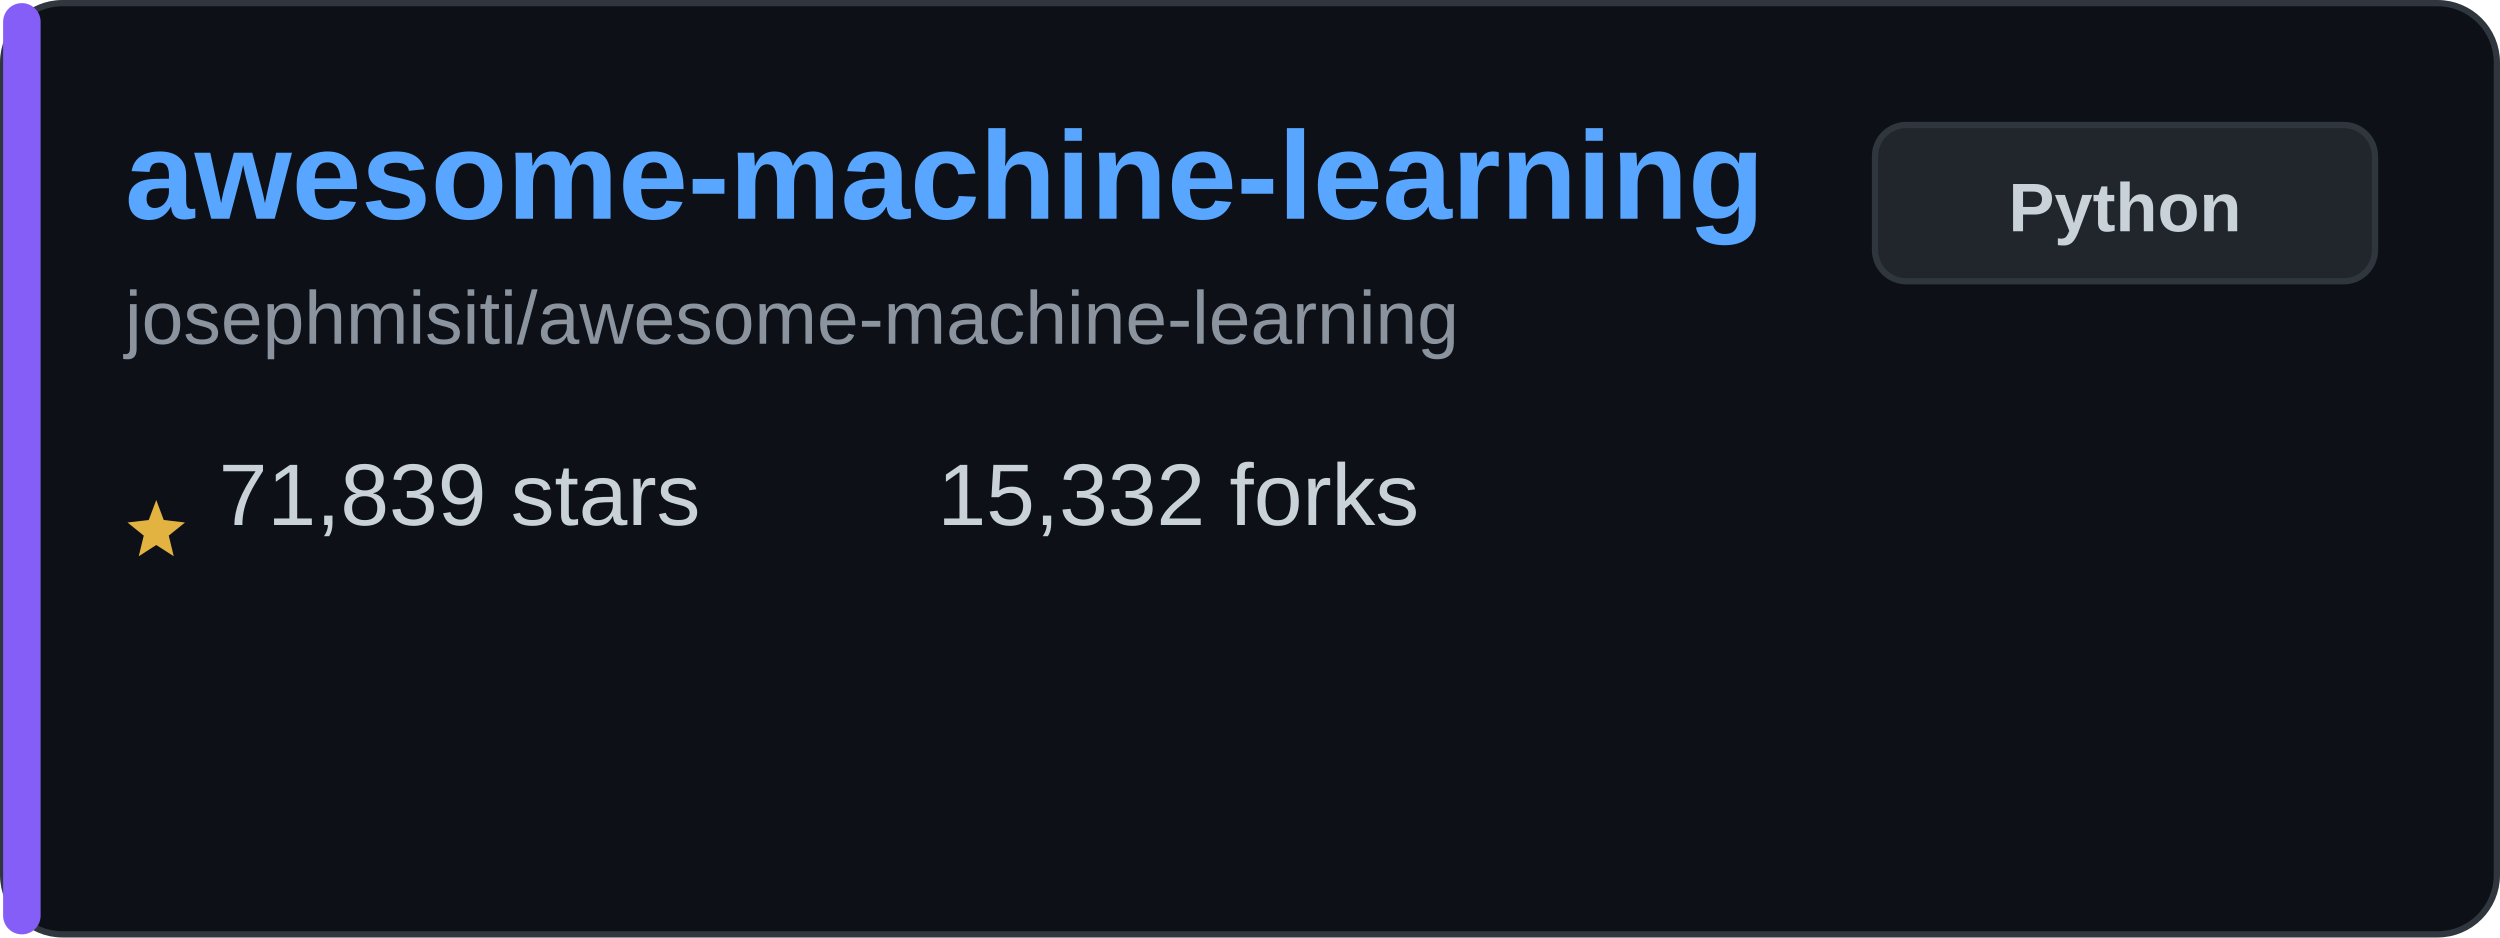
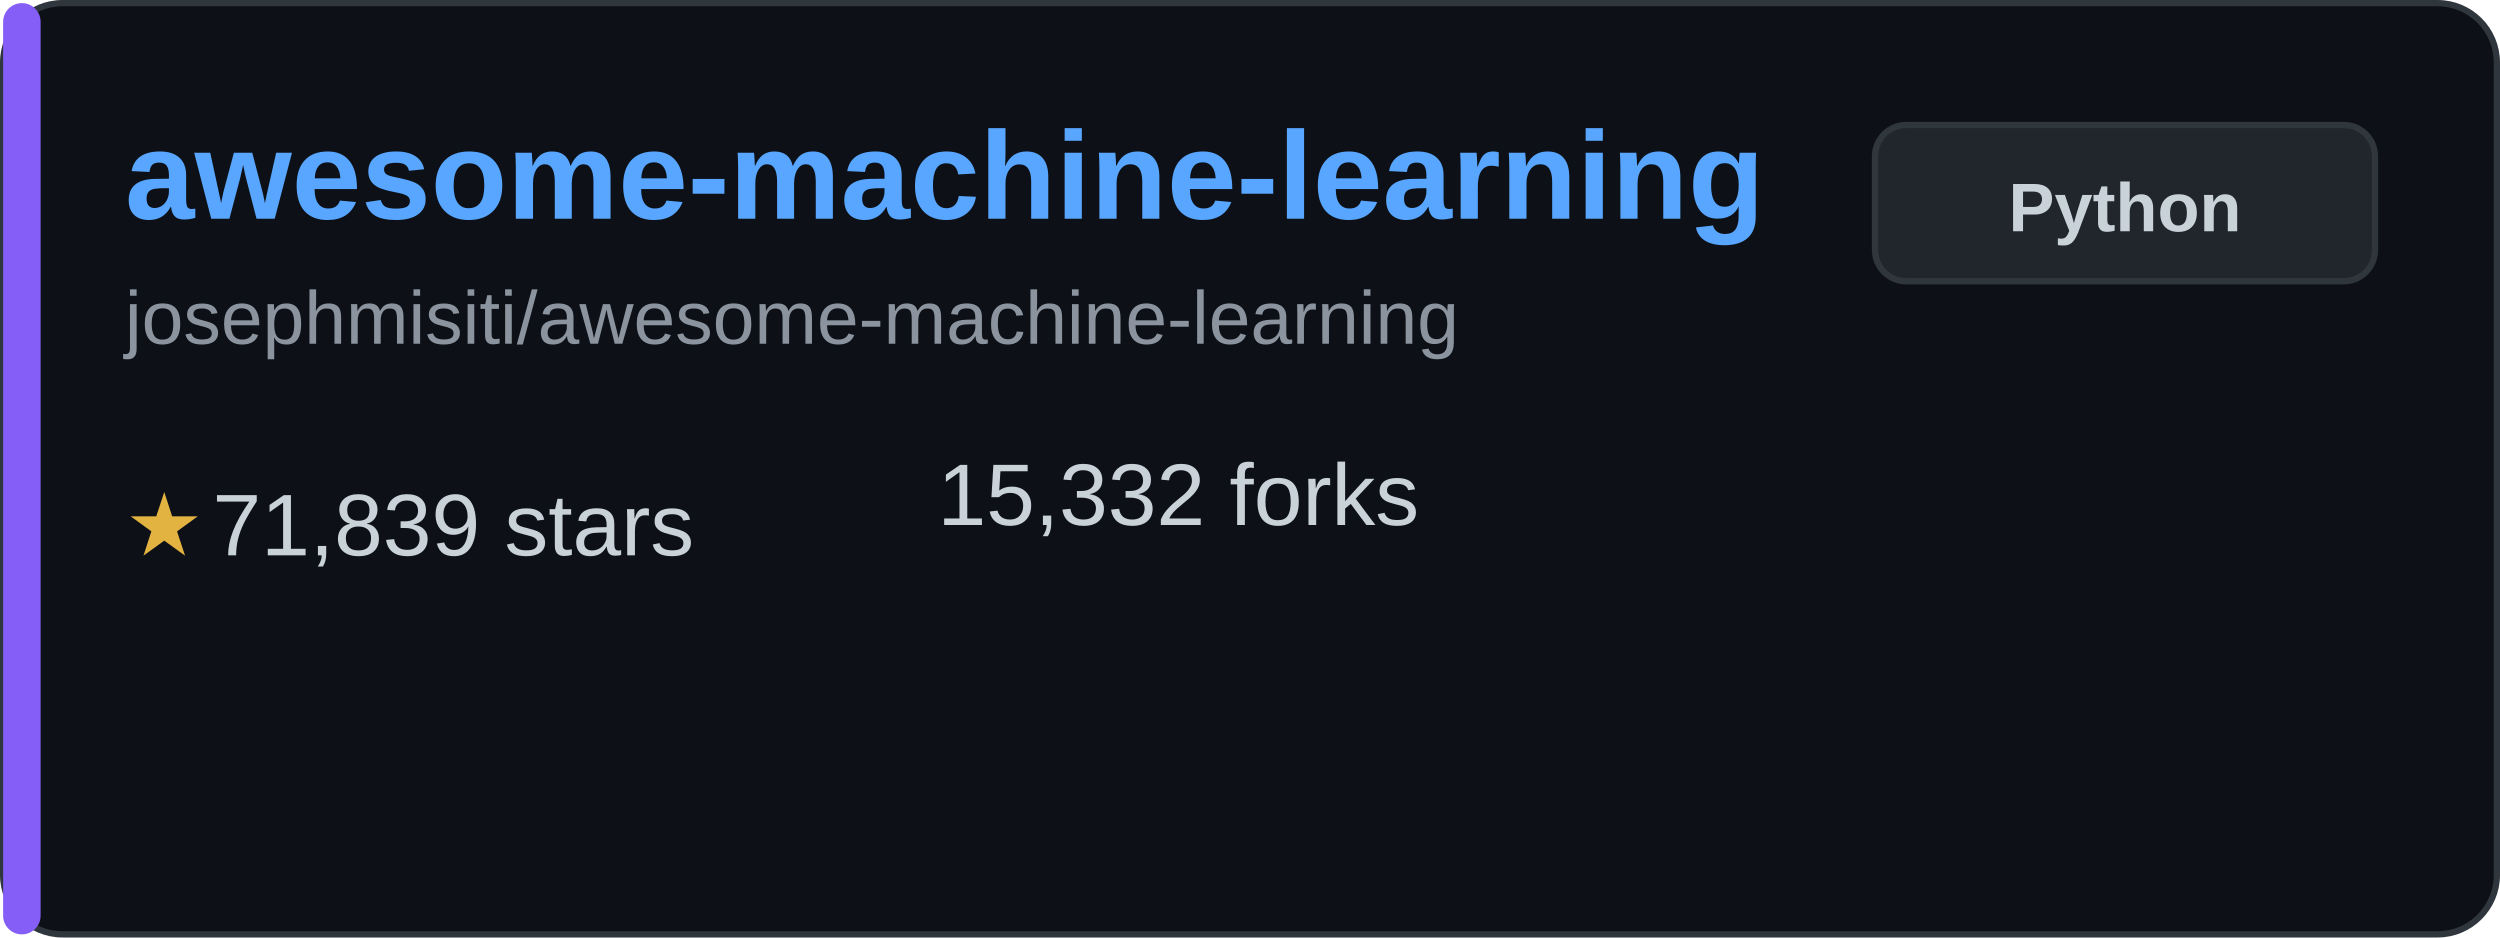
<svg xmlns="http://www.w3.org/2000/svg" width="400" height="150" viewBox="0 0 400 150" fill="none">
  <rect x="0.5" y="0.5" width="399" height="149" rx="9.5" fill="#0d1117" stroke="#30363d" />
  <rect x="0.5" y="0.5" width="6" height="149" rx="3" fill="#845ef7" />
  <text x="20" y="35" font-family="Arial, sans-serif" font-size="20" font-weight="bold" fill="#58a6ff">awesome-machine-learning</text>
  <text x="20" y="55" font-family="Arial, sans-serif" font-size="12" fill="#8b949e">josephmisiti/awesome-machine-learning</text>
  <g transform="translate(20, 80)">
-     <polygon points="5,0 6.2,3.2 9.6,3.6 7,5.7 7.8,9 5,7.2 2.2,9 3,5.7 0.4,3.6 3.8,3.2" fill="#e3b341" />
-     <text x="15" y="4" font-family="Arial, sans-serif" font-size="14" fill="#c9d1d9">71,839 stars</text>
+     <text x="0" y="4" font-family="Arial, sans-serif" font-size="14" fill="#e3b341" dominant-baseline="central">★</text>
+     <text x="14" y="4" font-family="Arial, sans-serif" font-size="14" fill="#c9d1d9" dominant-baseline="central">71,839 stars</text>
  </g>
  <g transform="translate(150, 80)">
    <text x="0" y="4" font-family="Arial, sans-serif" font-size="14" fill="#c9d1d9">15,332 forks</text>
  </g>
  <rect x="300" y="20" width="80" height="25" rx="5" fill="#21262d" stroke="#30363d" />
  <text x="340" y="37" font-family="Arial, sans-serif" font-size="11" font-weight="bold" fill="#c9d1d9" text-anchor="middle">Python</text>
</svg>
